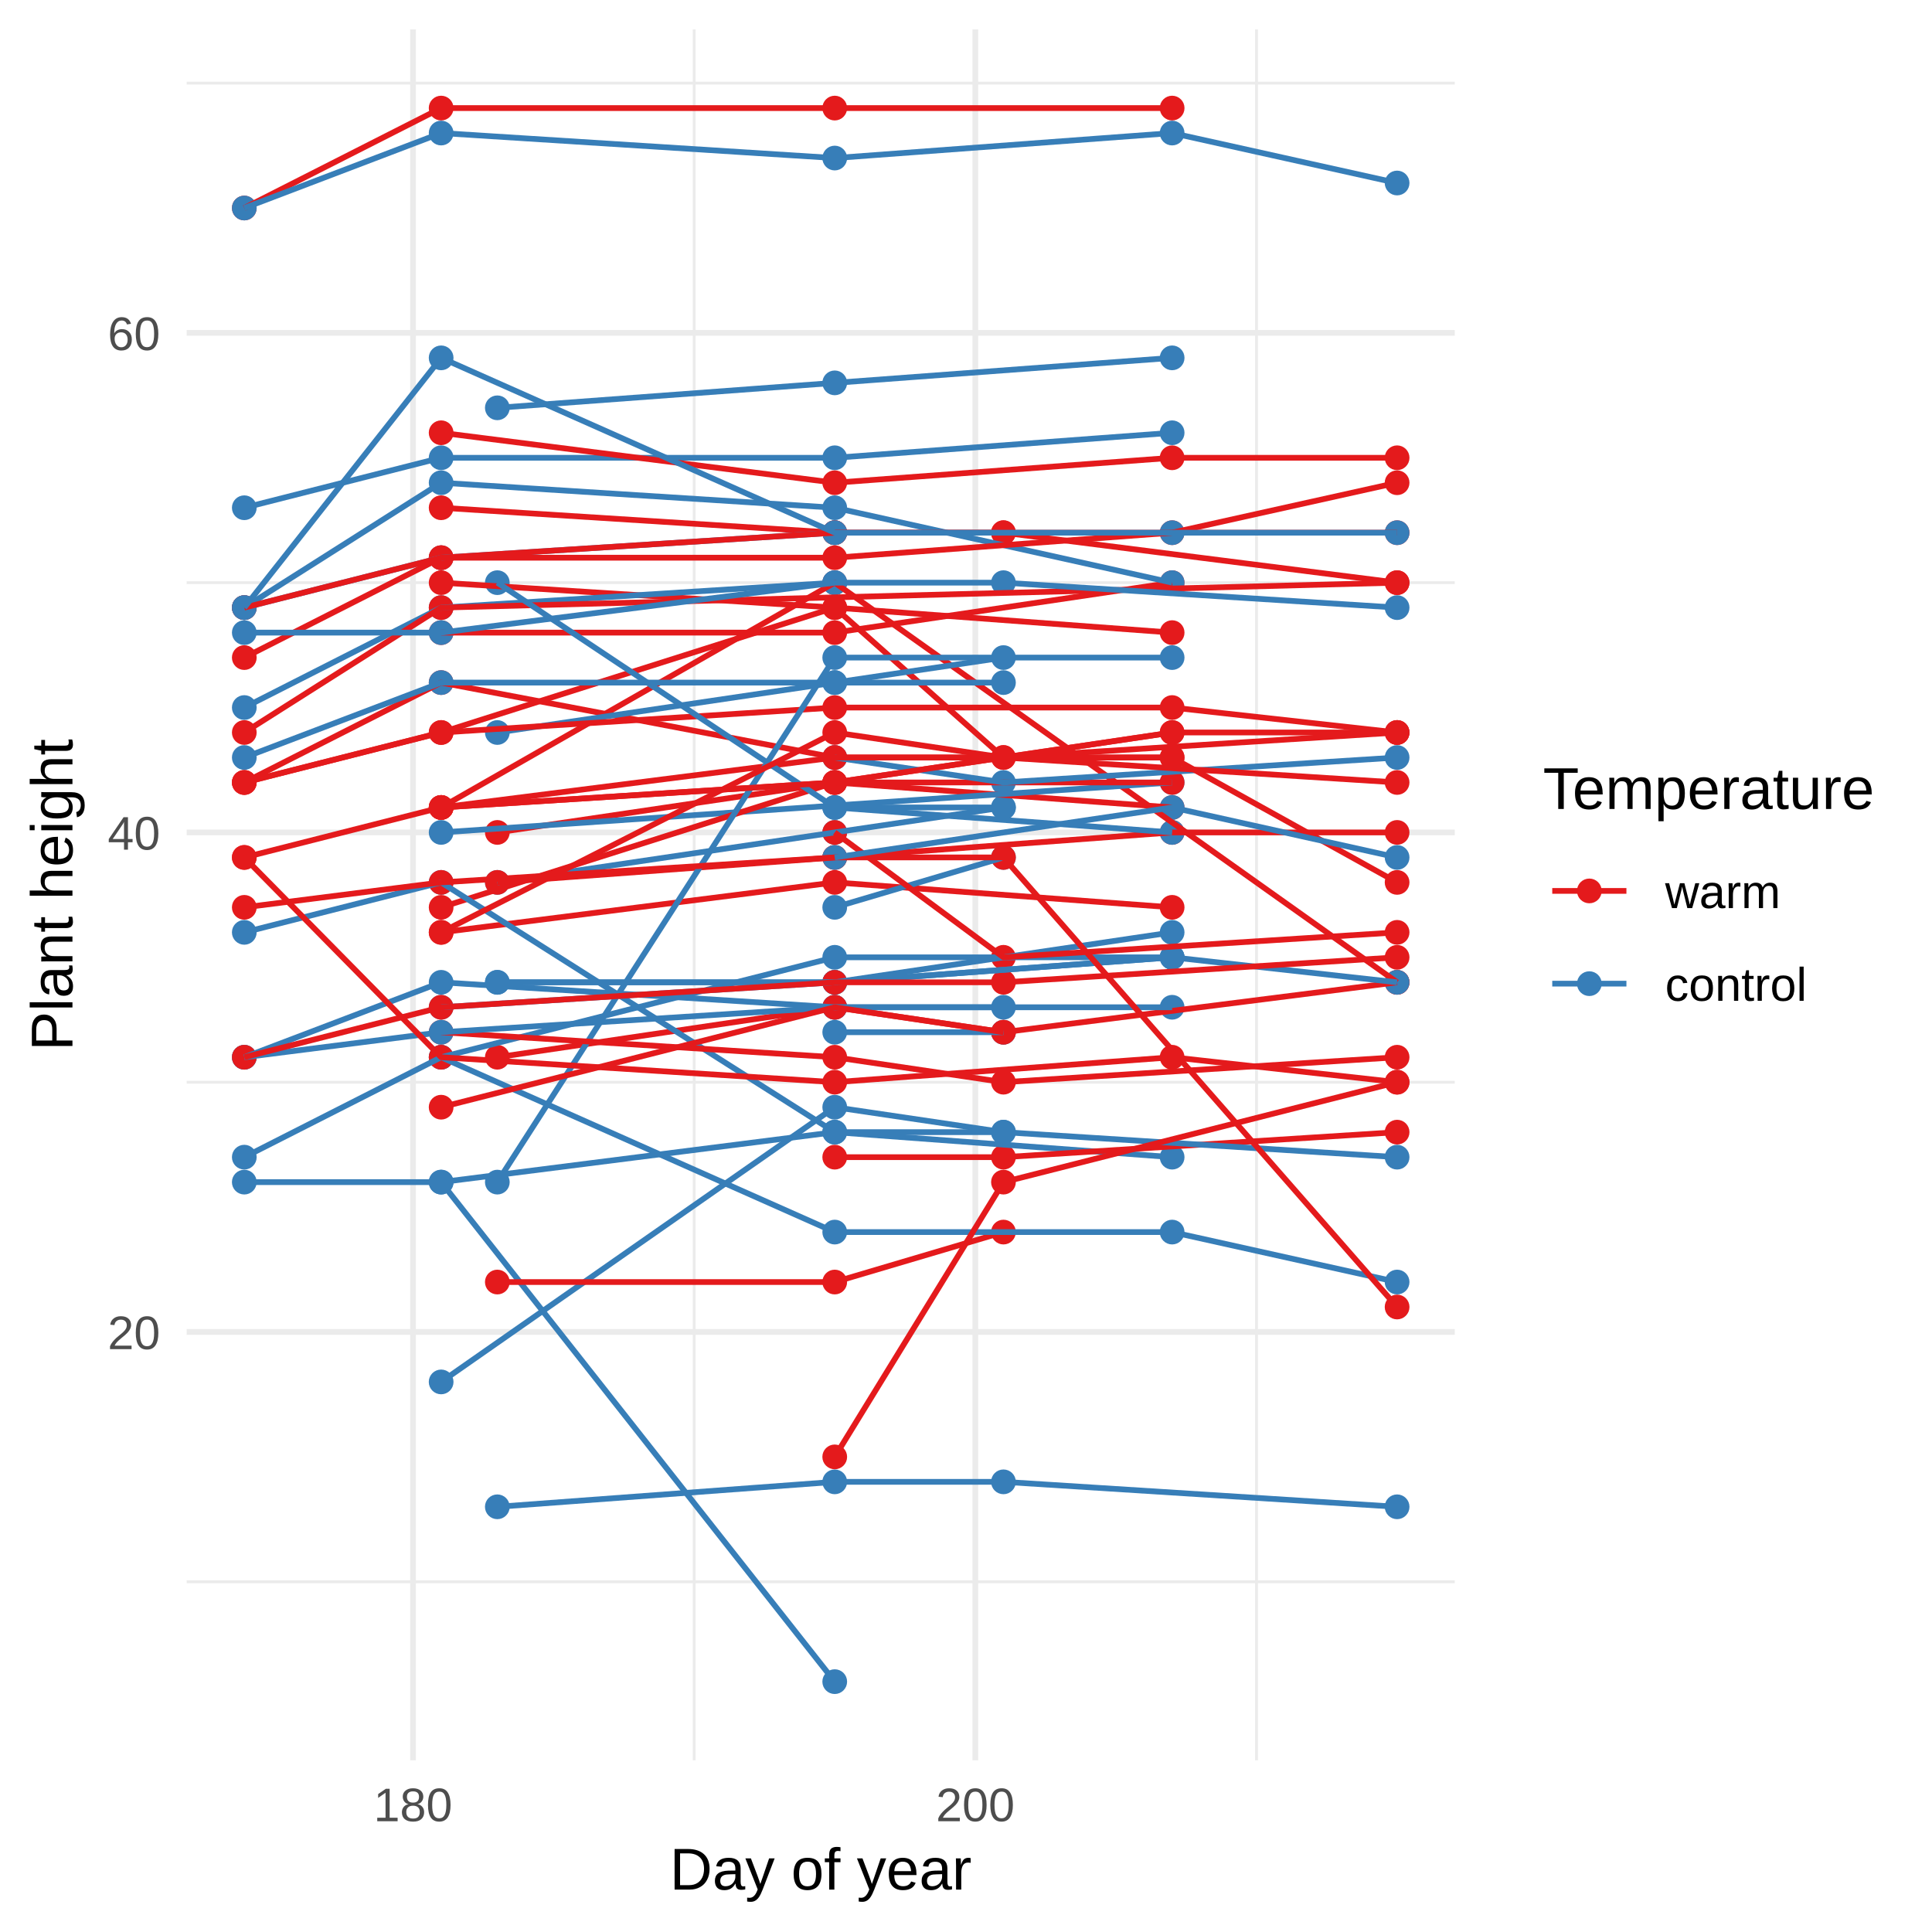
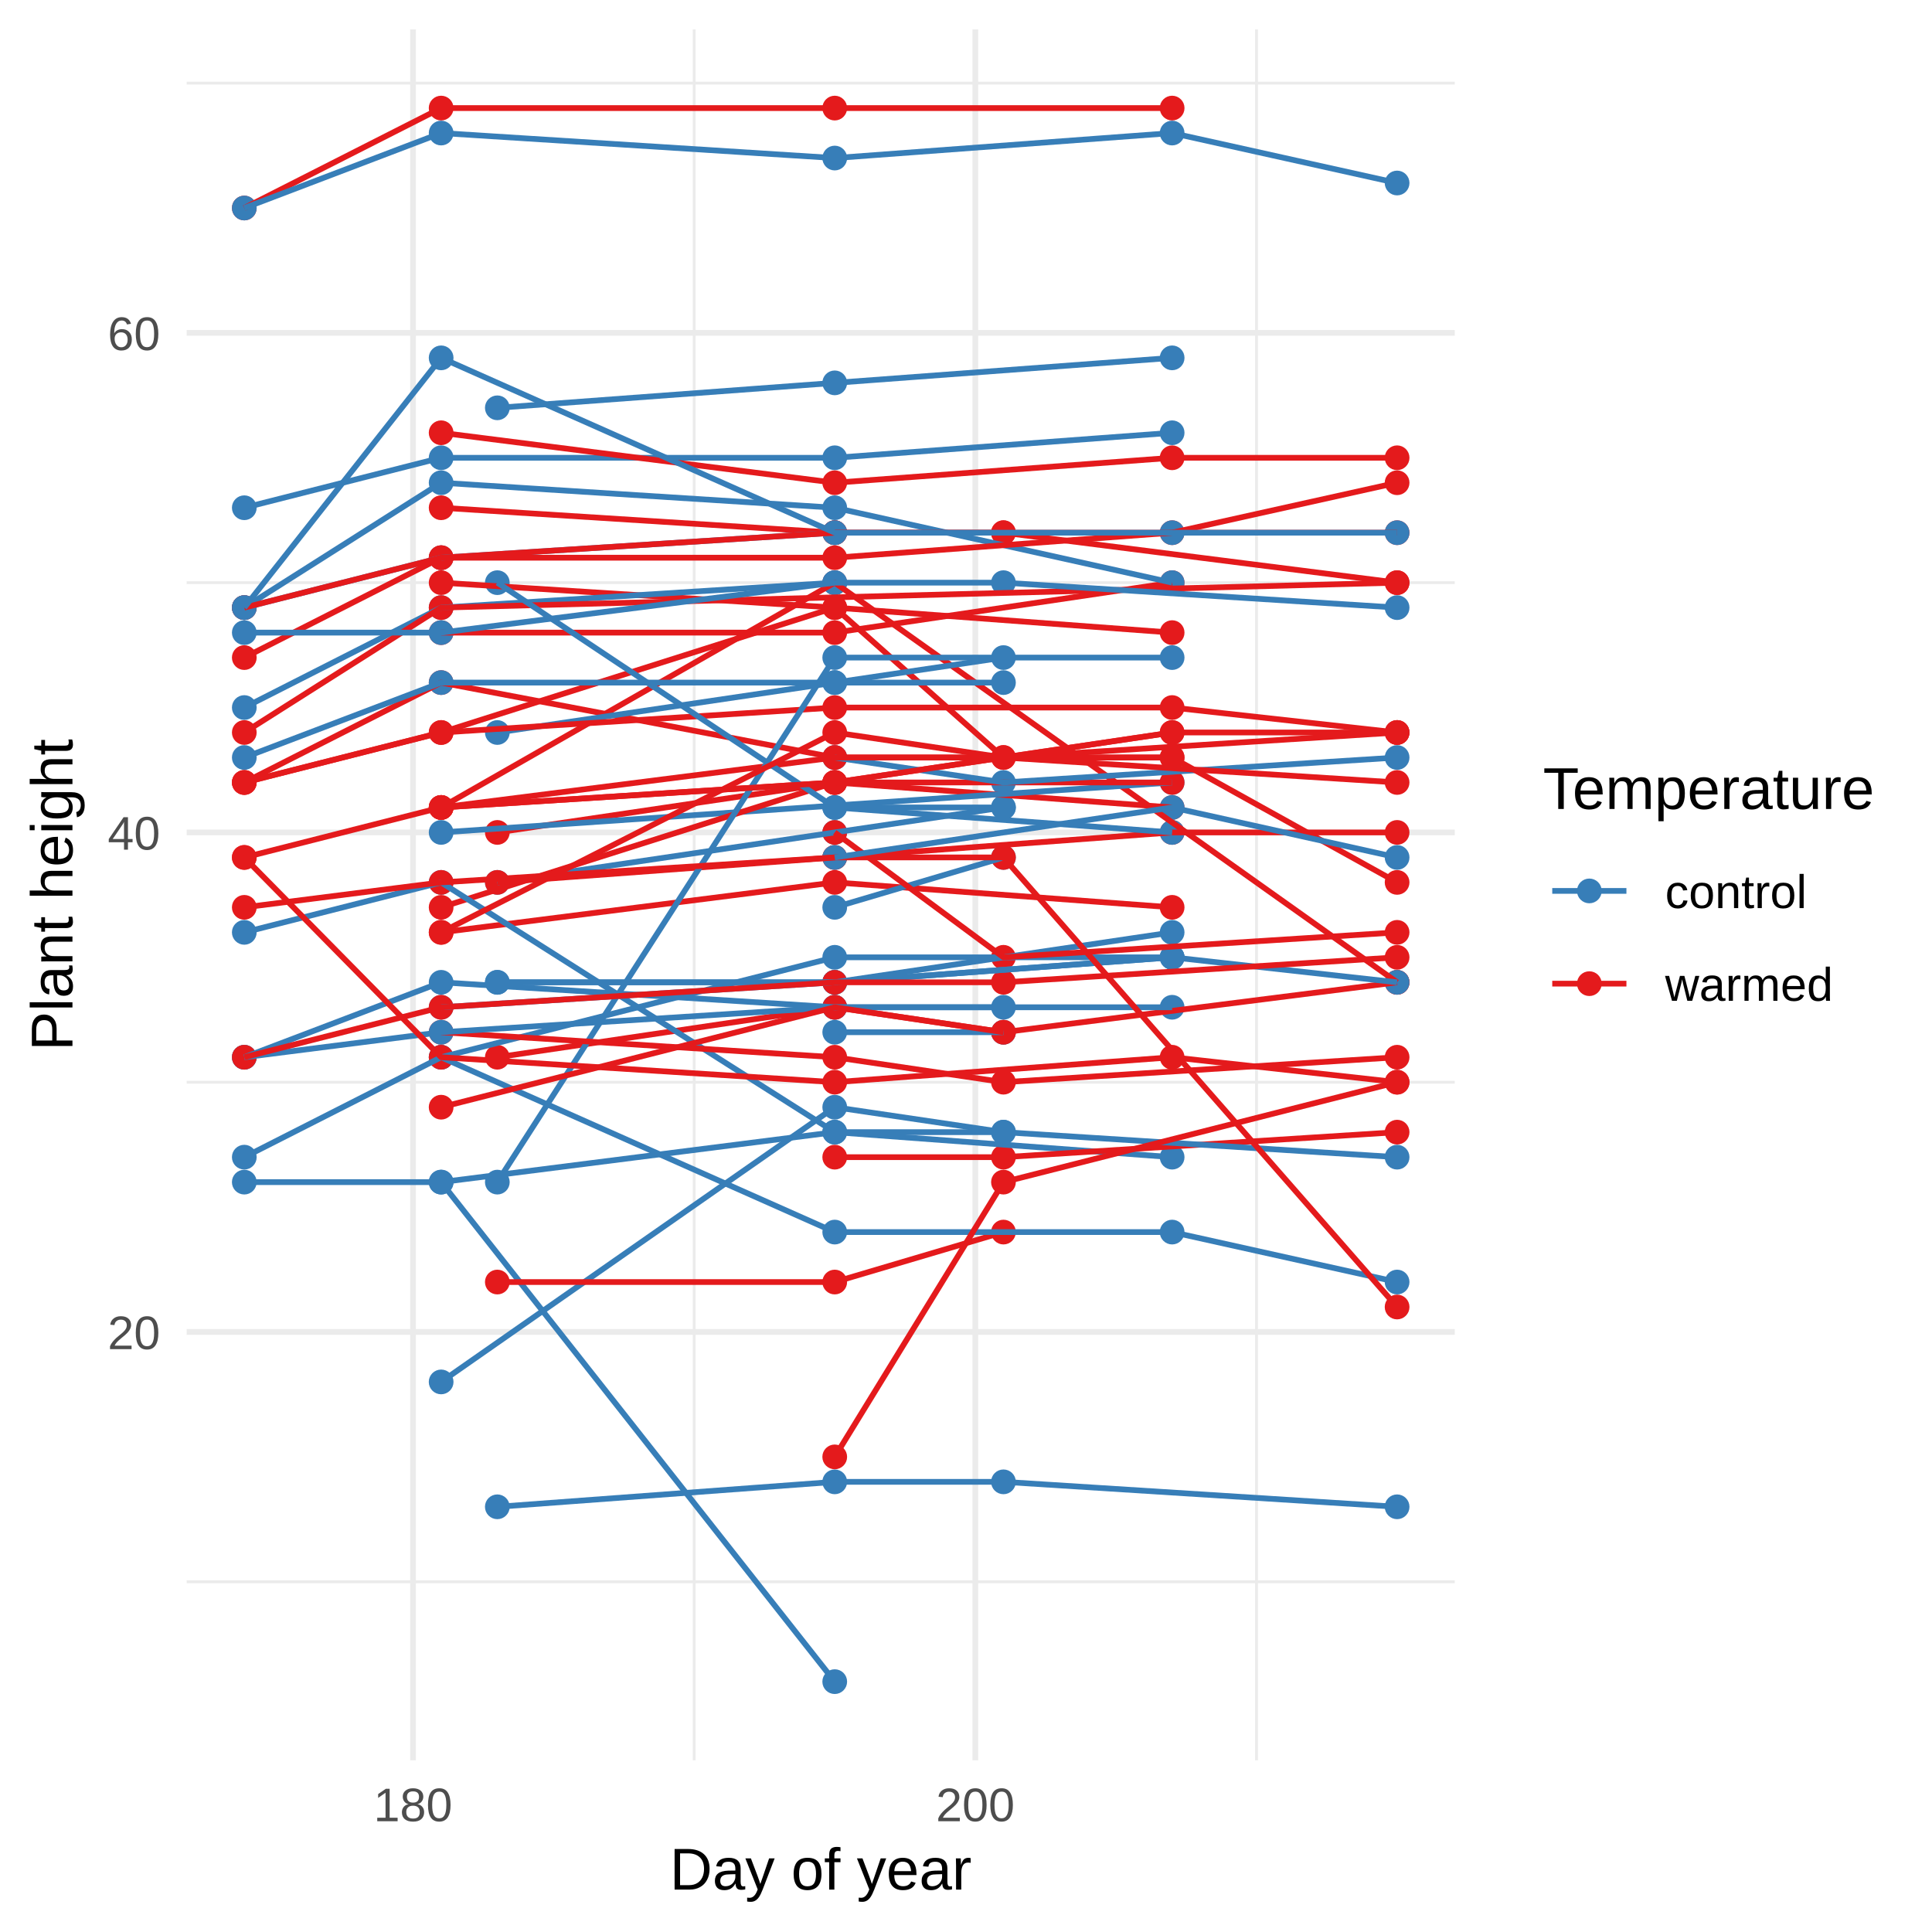
<svg xmlns="http://www.w3.org/2000/svg" class="svglite" width="360.00pt" height="360.00pt" viewBox="0 0 360.00 360.00">
  <defs>
    <style type="text/css">
    .svglite line, .svglite polyline, .svglite polygon, .svglite path, .svglite rect, .svglite circle {
      fill: none;
      stroke: #000000;
      stroke-linecap: round;
      stroke-linejoin: round;
      stroke-miterlimit: 10.00;
    }
    .svglite text {
      white-space: pre;
    }
  </style>
  </defs>
  <rect width="100%" height="100%" style="stroke: none; fill: #FFFFFF;" />
  <defs>
    <clipPath id="cpMC4wMHwzNjAuMDB8MC4wMHwzNjAuMDA=">
      <rect x="0.00" y="0.00" width="360.00" height="360.00" />
    </clipPath>
  </defs>
  <g clip-path="url(#cpMC4wMHwzNjAuMDB8MC4wMHwzNjAuMDA=)">
</g>
  <defs>
    <clipPath id="cpMzQuNzh8MjcxLjA3fDUuNDh8MzI4LjAx">
      <rect x="34.78" y="5.48" width="236.29" height="322.53" />
    </clipPath>
  </defs>
  <g clip-path="url(#cpMzQuNzh8MjcxLjA3fDUuNDh8MzI4LjAx)">
    <polyline points="34.78,294.74 271.07,294.74 " style="stroke-width: 0.53; stroke: #EBEBEB; stroke-linecap: butt;" />
    <polyline points="34.78,201.65 271.07,201.65 " style="stroke-width: 0.53; stroke: #EBEBEB; stroke-linecap: butt;" />
    <polyline points="34.78,108.57 271.07,108.57 " style="stroke-width: 0.53; stroke: #EBEBEB; stroke-linecap: butt;" />
    <polyline points="34.78,15.49 271.07,15.49 " style="stroke-width: 0.53; stroke: #EBEBEB; stroke-linecap: butt;" />
    <polyline points="129.35,328.01 129.35,5.48 " style="stroke-width: 0.53; stroke: #EBEBEB; stroke-linecap: butt;" />
    <polyline points="234.13,328.01 234.13,5.48 " style="stroke-width: 0.53; stroke: #EBEBEB; stroke-linecap: butt;" />
    <polyline points="34.78,248.19 271.07,248.19 " style="stroke-width: 1.07; stroke: #EBEBEB; stroke-linecap: butt;" />
    <polyline points="34.78,155.11 271.07,155.11 " style="stroke-width: 1.07; stroke: #EBEBEB; stroke-linecap: butt;" />
    <polyline points="34.78,62.03 271.07,62.03 " style="stroke-width: 1.07; stroke: #EBEBEB; stroke-linecap: butt;" />
    <polyline points="76.96,328.01 76.96,5.48 " style="stroke-width: 1.07; stroke: #EBEBEB; stroke-linecap: butt;" />
    <polyline points="181.74,328.01 181.74,5.48 " style="stroke-width: 1.07; stroke: #EBEBEB; stroke-linecap: butt;" />
    <circle cx="82.20" cy="220.27" r="1.95" style="stroke-width: 0.71; stroke: #377EB8; fill: #377EB8;" />
    <circle cx="155.54" cy="313.35" r="1.95" style="stroke-width: 0.71; stroke: #377EB8; fill: #377EB8;" />
    <circle cx="45.52" cy="94.61" r="1.95" style="stroke-width: 0.71; stroke: #377EB8; fill: #377EB8;" />
    <circle cx="82.20" cy="85.30" r="1.95" style="stroke-width: 0.71; stroke: #377EB8; fill: #377EB8;" />
    <circle cx="155.54" cy="85.30" r="1.95" style="stroke-width: 0.71; stroke: #377EB8; fill: #377EB8;" />
    <circle cx="218.41" cy="80.64" r="1.95" style="stroke-width: 0.71; stroke: #377EB8; fill: #377EB8;" />
    <circle cx="82.20" cy="117.88" r="1.95" style="stroke-width: 0.71; stroke: #E41A1C; fill: #E41A1C;" />
    <circle cx="155.54" cy="117.88" r="1.95" style="stroke-width: 0.71; stroke: #E41A1C; fill: #E41A1C;" />
    <circle cx="218.41" cy="108.57" r="1.95" style="stroke-width: 0.71; stroke: #E41A1C; fill: #E41A1C;" />
    <circle cx="45.52" cy="145.80" r="1.95" style="stroke-width: 0.71; stroke: #E41A1C; fill: #E41A1C;" />
    <circle cx="82.20" cy="127.19" r="1.95" style="stroke-width: 0.71; stroke: #E41A1C; fill: #E41A1C;" />
    <circle cx="155.54" cy="141.15" r="1.95" style="stroke-width: 0.71; stroke: #E41A1C; fill: #E41A1C;" />
    <circle cx="218.41" cy="141.15" r="1.95" style="stroke-width: 0.71; stroke: #E41A1C; fill: #E41A1C;" />
    <circle cx="92.67" cy="183.04" r="1.95" style="stroke-width: 0.71; stroke: #377EB8; fill: #377EB8;" />
    <circle cx="155.54" cy="183.04" r="1.95" style="stroke-width: 0.71; stroke: #377EB8; fill: #377EB8;" />
    <circle cx="218.41" cy="173.73" r="1.95" style="stroke-width: 0.71; stroke: #377EB8; fill: #377EB8;" />
    <circle cx="92.67" cy="155.11" r="1.95" style="stroke-width: 0.71; stroke: #E41A1C; fill: #E41A1C;" />
    <circle cx="155.54" cy="145.80" r="1.95" style="stroke-width: 0.71; stroke: #E41A1C; fill: #E41A1C;" />
    <circle cx="218.41" cy="150.46" r="1.95" style="stroke-width: 0.71; stroke: #E41A1C; fill: #E41A1C;" />
    <circle cx="45.52" cy="145.80" r="1.95" style="stroke-width: 0.71; stroke: #E41A1C; fill: #E41A1C;" />
    <circle cx="82.20" cy="136.49" r="1.95" style="stroke-width: 0.71; stroke: #E41A1C; fill: #E41A1C;" />
    <circle cx="155.54" cy="113.22" r="1.95" style="stroke-width: 0.71; stroke: #E41A1C; fill: #E41A1C;" />
    <circle cx="186.98" cy="141.15" r="1.95" style="stroke-width: 0.71; stroke: #E41A1C; fill: #E41A1C;" />
    <circle cx="260.33" cy="136.49" r="1.95" style="stroke-width: 0.71; stroke: #E41A1C; fill: #E41A1C;" />
    <circle cx="82.20" cy="94.61" r="1.95" style="stroke-width: 0.71; stroke: #E41A1C; fill: #E41A1C;" />
    <circle cx="155.54" cy="99.26" r="1.95" style="stroke-width: 0.71; stroke: #E41A1C; fill: #E41A1C;" />
    <circle cx="186.98" cy="99.26" r="1.95" style="stroke-width: 0.71; stroke: #E41A1C; fill: #E41A1C;" />
    <circle cx="260.33" cy="99.26" r="1.95" style="stroke-width: 0.71; stroke: #E41A1C; fill: #E41A1C;" />
    <circle cx="82.20" cy="257.50" r="1.95" style="stroke-width: 0.71; stroke: #377EB8; fill: #377EB8;" />
    <circle cx="155.54" cy="206.31" r="1.95" style="stroke-width: 0.71; stroke: #377EB8; fill: #377EB8;" />
    <circle cx="186.98" cy="210.96" r="1.95" style="stroke-width: 0.71; stroke: #377EB8; fill: #377EB8;" />
    <circle cx="82.20" cy="150.46" r="1.95" style="stroke-width: 0.71; stroke: #E41A1C; fill: #E41A1C;" />
    <circle cx="155.54" cy="108.57" r="1.95" style="stroke-width: 0.71; stroke: #E41A1C; fill: #E41A1C;" />
    <circle cx="260.33" cy="183.04" r="1.95" style="stroke-width: 0.71; stroke: #E41A1C; fill: #E41A1C;" />
    <circle cx="92.67" cy="136.49" r="1.95" style="stroke-width: 0.71; stroke: #377EB8; fill: #377EB8;" />
    <circle cx="155.54" cy="127.19" r="1.95" style="stroke-width: 0.71; stroke: #377EB8; fill: #377EB8;" />
    <circle cx="186.98" cy="127.19" r="1.95" style="stroke-width: 0.71; stroke: #377EB8; fill: #377EB8;" />
    <circle cx="92.67" cy="164.42" r="1.95" style="stroke-width: 0.71; stroke: #377EB8; fill: #377EB8;" />
    <circle cx="155.54" cy="155.11" r="1.95" style="stroke-width: 0.71; stroke: #377EB8; fill: #377EB8;" />
    <circle cx="186.98" cy="150.46" r="1.95" style="stroke-width: 0.71; stroke: #377EB8; fill: #377EB8;" />
    <circle cx="92.67" cy="197.00" r="1.95" style="stroke-width: 0.71; stroke: #E41A1C; fill: #E41A1C;" />
    <circle cx="155.54" cy="187.69" r="1.95" style="stroke-width: 0.71; stroke: #E41A1C; fill: #E41A1C;" />
    <circle cx="186.98" cy="192.34" r="1.95" style="stroke-width: 0.71; stroke: #E41A1C; fill: #E41A1C;" />
    <circle cx="260.33" cy="183.04" r="1.95" style="stroke-width: 0.71; stroke: #E41A1C; fill: #E41A1C;" />
    <circle cx="45.52" cy="38.76" r="1.95" style="stroke-width: 0.71; stroke: #E41A1C; fill: #E41A1C;" />
    <circle cx="82.20" cy="20.14" r="1.95" style="stroke-width: 0.71; stroke: #E41A1C; fill: #E41A1C;" />
    <circle cx="155.54" cy="20.14" r="1.95" style="stroke-width: 0.71; stroke: #E41A1C; fill: #E41A1C;" />
    <circle cx="218.41" cy="20.14" r="1.95" style="stroke-width: 0.71; stroke: #E41A1C; fill: #E41A1C;" />
    <circle cx="45.52" cy="113.22" r="1.95" style="stroke-width: 0.71; stroke: #377EB8; fill: #377EB8;" />
    <circle cx="82.20" cy="89.95" r="1.95" style="stroke-width: 0.71; stroke: #377EB8; fill: #377EB8;" />
    <circle cx="155.54" cy="94.61" r="1.95" style="stroke-width: 0.71; stroke: #377EB8; fill: #377EB8;" />
    <circle cx="218.41" cy="108.57" r="1.95" style="stroke-width: 0.71; stroke: #377EB8; fill: #377EB8;" />
    <circle cx="82.20" cy="108.57" r="1.95" style="stroke-width: 0.71; stroke: #E41A1C; fill: #E41A1C;" />
    <circle cx="155.54" cy="113.22" r="1.95" style="stroke-width: 0.71; stroke: #E41A1C; fill: #E41A1C;" />
    <circle cx="218.41" cy="117.88" r="1.95" style="stroke-width: 0.71; stroke: #E41A1C; fill: #E41A1C;" />
    <circle cx="82.20" cy="173.73" r="1.95" style="stroke-width: 0.71; stroke: #E41A1C; fill: #E41A1C;" />
    <circle cx="155.54" cy="164.42" r="1.95" style="stroke-width: 0.71; stroke: #E41A1C; fill: #E41A1C;" />
    <circle cx="218.41" cy="169.07" r="1.95" style="stroke-width: 0.71; stroke: #E41A1C; fill: #E41A1C;" />
    <circle cx="45.52" cy="113.22" r="1.95" style="stroke-width: 0.71; stroke: #377EB8; fill: #377EB8;" />
    <circle cx="82.20" cy="103.92" r="1.95" style="stroke-width: 0.71; stroke: #377EB8; fill: #377EB8;" />
    <circle cx="155.54" cy="99.26" r="1.95" style="stroke-width: 0.71; stroke: #377EB8; fill: #377EB8;" />
    <circle cx="45.52" cy="131.84" r="1.95" style="stroke-width: 0.71; stroke: #377EB8; fill: #377EB8;" />
    <circle cx="82.20" cy="113.22" r="1.95" style="stroke-width: 0.71; stroke: #377EB8; fill: #377EB8;" />
    <circle cx="155.54" cy="108.57" r="1.95" style="stroke-width: 0.71; stroke: #377EB8; fill: #377EB8;" />
    <circle cx="45.52" cy="215.62" r="1.95" style="stroke-width: 0.71; stroke: #377EB8; fill: #377EB8;" />
    <circle cx="82.20" cy="197.00" r="1.95" style="stroke-width: 0.71; stroke: #377EB8; fill: #377EB8;" />
    <circle cx="155.54" cy="178.38" r="1.95" style="stroke-width: 0.71; stroke: #377EB8; fill: #377EB8;" />
    <circle cx="218.41" cy="178.38" r="1.95" style="stroke-width: 0.71; stroke: #377EB8; fill: #377EB8;" />
    <circle cx="82.20" cy="155.11" r="1.95" style="stroke-width: 0.71; stroke: #377EB8; fill: #377EB8;" />
    <circle cx="218.41" cy="145.80" r="1.95" style="stroke-width: 0.71; stroke: #377EB8; fill: #377EB8;" />
    <circle cx="82.20" cy="169.07" r="1.95" style="stroke-width: 0.71; stroke: #E41A1C; fill: #E41A1C;" />
    <circle cx="155.54" cy="145.80" r="1.95" style="stroke-width: 0.71; stroke: #E41A1C; fill: #E41A1C;" />
    <circle cx="218.41" cy="145.80" r="1.95" style="stroke-width: 0.71; stroke: #E41A1C; fill: #E41A1C;" />
    <circle cx="82.20" cy="150.46" r="1.95" style="stroke-width: 0.71; stroke: #E41A1C; fill: #E41A1C;" />
    <circle cx="155.54" cy="145.80" r="1.95" style="stroke-width: 0.71; stroke: #E41A1C; fill: #E41A1C;" />
    <circle cx="218.41" cy="136.49" r="1.95" style="stroke-width: 0.71; stroke: #E41A1C; fill: #E41A1C;" />
    <circle cx="92.67" cy="75.99" r="1.95" style="stroke-width: 0.71; stroke: #377EB8; fill: #377EB8;" />
    <circle cx="155.54" cy="71.34" r="1.95" style="stroke-width: 0.71; stroke: #377EB8; fill: #377EB8;" />
    <circle cx="218.41" cy="66.68" r="1.95" style="stroke-width: 0.71; stroke: #377EB8; fill: #377EB8;" />
    <circle cx="155.54" cy="141.15" r="1.95" style="stroke-width: 0.71; stroke: #377EB8; fill: #377EB8;" />
    <circle cx="186.98" cy="145.80" r="1.95" style="stroke-width: 0.71; stroke: #377EB8; fill: #377EB8;" />
    <circle cx="260.33" cy="141.15" r="1.95" style="stroke-width: 0.71; stroke: #377EB8; fill: #377EB8;" />
    <circle cx="155.54" cy="169.07" r="1.95" style="stroke-width: 0.71; stroke: #377EB8; fill: #377EB8;" />
    <circle cx="186.98" cy="159.77" r="1.95" style="stroke-width: 0.71; stroke: #377EB8; fill: #377EB8;" />
    <circle cx="45.52" cy="113.22" r="1.95" style="stroke-width: 0.71; stroke: #E41A1C; fill: #E41A1C;" />
    <circle cx="82.20" cy="103.92" r="1.95" style="stroke-width: 0.71; stroke: #E41A1C; fill: #E41A1C;" />
    <circle cx="155.54" cy="99.26" r="1.95" style="stroke-width: 0.71; stroke: #E41A1C; fill: #E41A1C;" />
    <circle cx="186.98" cy="99.26" r="1.95" style="stroke-width: 0.71; stroke: #E41A1C; fill: #E41A1C;" />
    <circle cx="260.33" cy="108.57" r="1.95" style="stroke-width: 0.71; stroke: #E41A1C; fill: #E41A1C;" />
    <circle cx="92.67" cy="238.89" r="1.95" style="stroke-width: 0.71; stroke: #E41A1C; fill: #E41A1C;" />
    <circle cx="155.54" cy="238.89" r="1.95" style="stroke-width: 0.71; stroke: #E41A1C; fill: #E41A1C;" />
    <circle cx="186.98" cy="229.58" r="1.95" style="stroke-width: 0.71; stroke: #E41A1C; fill: #E41A1C;" />
    <circle cx="45.52" cy="136.49" r="1.95" style="stroke-width: 0.71; stroke: #E41A1C; fill: #E41A1C;" />
    <circle cx="82.20" cy="113.22" r="1.95" style="stroke-width: 0.71; stroke: #E41A1C; fill: #E41A1C;" />
    <circle cx="260.33" cy="108.57" r="1.95" style="stroke-width: 0.71; stroke: #E41A1C; fill: #E41A1C;" />
    <circle cx="92.67" cy="280.77" r="1.95" style="stroke-width: 0.71; stroke: #377EB8; fill: #377EB8;" />
    <circle cx="155.54" cy="276.12" r="1.95" style="stroke-width: 0.71; stroke: #377EB8; fill: #377EB8;" />
    <circle cx="186.98" cy="276.12" r="1.95" style="stroke-width: 0.71; stroke: #377EB8; fill: #377EB8;" />
    <circle cx="260.33" cy="280.77" r="1.95" style="stroke-width: 0.71; stroke: #377EB8; fill: #377EB8;" />
    <circle cx="82.20" cy="150.46" r="1.95" style="stroke-width: 0.71; stroke: #E41A1C; fill: #E41A1C;" />
    <circle cx="155.54" cy="141.15" r="1.95" style="stroke-width: 0.71; stroke: #E41A1C; fill: #E41A1C;" />
    <circle cx="218.41" cy="141.15" r="1.95" style="stroke-width: 0.71; stroke: #E41A1C; fill: #E41A1C;" />
    <circle cx="260.33" cy="164.42" r="1.95" style="stroke-width: 0.71; stroke: #E41A1C; fill: #E41A1C;" />
    <circle cx="82.20" cy="80.64" r="1.95" style="stroke-width: 0.71; stroke: #E41A1C; fill: #E41A1C;" />
    <circle cx="155.54" cy="89.95" r="1.95" style="stroke-width: 0.71; stroke: #E41A1C; fill: #E41A1C;" />
    <circle cx="218.41" cy="85.30" r="1.95" style="stroke-width: 0.71; stroke: #E41A1C; fill: #E41A1C;" />
    <circle cx="260.33" cy="85.30" r="1.95" style="stroke-width: 0.71; stroke: #E41A1C; fill: #E41A1C;" />
    <circle cx="45.52" cy="145.80" r="1.95" style="stroke-width: 0.71; stroke: #E41A1C; fill: #E41A1C;" />
    <circle cx="82.20" cy="136.49" r="1.95" style="stroke-width: 0.71; stroke: #E41A1C; fill: #E41A1C;" />
    <circle cx="155.54" cy="131.84" r="1.95" style="stroke-width: 0.71; stroke: #E41A1C; fill: #E41A1C;" />
    <circle cx="218.41" cy="131.84" r="1.95" style="stroke-width: 0.71; stroke: #E41A1C; fill: #E41A1C;" />
    <circle cx="260.33" cy="136.49" r="1.95" style="stroke-width: 0.71; stroke: #E41A1C; fill: #E41A1C;" />
    <circle cx="45.52" cy="173.73" r="1.95" style="stroke-width: 0.71; stroke: #377EB8; fill: #377EB8;" />
    <circle cx="82.20" cy="164.42" r="1.95" style="stroke-width: 0.71; stroke: #377EB8; fill: #377EB8;" />
    <circle cx="155.54" cy="210.96" r="1.95" style="stroke-width: 0.71; stroke: #377EB8; fill: #377EB8;" />
    <circle cx="218.41" cy="215.62" r="1.95" style="stroke-width: 0.71; stroke: #377EB8; fill: #377EB8;" />
    <circle cx="82.20" cy="197.00" r="1.95" style="stroke-width: 0.71; stroke: #377EB8; fill: #377EB8;" />
    <circle cx="155.54" cy="229.58" r="1.95" style="stroke-width: 0.71; stroke: #377EB8; fill: #377EB8;" />
    <circle cx="218.41" cy="229.58" r="1.95" style="stroke-width: 0.71; stroke: #377EB8; fill: #377EB8;" />
    <circle cx="260.33" cy="238.89" r="1.95" style="stroke-width: 0.71; stroke: #377EB8; fill: #377EB8;" />
    <circle cx="82.20" cy="187.69" r="1.95" style="stroke-width: 0.71; stroke: #377EB8; fill: #377EB8;" />
    <circle cx="155.54" cy="183.04" r="1.95" style="stroke-width: 0.71; stroke: #377EB8; fill: #377EB8;" />
    <circle cx="218.41" cy="178.38" r="1.95" style="stroke-width: 0.71; stroke: #377EB8; fill: #377EB8;" />
    <circle cx="260.33" cy="183.04" r="1.95" style="stroke-width: 0.71; stroke: #377EB8; fill: #377EB8;" />
    <circle cx="92.67" cy="164.42" r="1.95" style="stroke-width: 0.71; stroke: #E41A1C; fill: #E41A1C;" />
    <circle cx="155.54" cy="159.77" r="1.95" style="stroke-width: 0.71; stroke: #E41A1C; fill: #E41A1C;" />
    <circle cx="218.41" cy="155.11" r="1.95" style="stroke-width: 0.71; stroke: #E41A1C; fill: #E41A1C;" />
    <circle cx="260.33" cy="155.11" r="1.95" style="stroke-width: 0.71; stroke: #E41A1C; fill: #E41A1C;" />
    <circle cx="92.67" cy="108.57" r="1.95" style="stroke-width: 0.71; stroke: #377EB8; fill: #377EB8;" />
    <circle cx="155.54" cy="150.46" r="1.95" style="stroke-width: 0.71; stroke: #377EB8; fill: #377EB8;" />
    <circle cx="218.41" cy="155.11" r="1.95" style="stroke-width: 0.71; stroke: #377EB8; fill: #377EB8;" />
    <circle cx="92.67" cy="183.04" r="1.95" style="stroke-width: 0.71; stroke: #377EB8; fill: #377EB8;" />
    <circle cx="155.54" cy="183.04" r="1.95" style="stroke-width: 0.71; stroke: #377EB8; fill: #377EB8;" />
    <circle cx="218.41" cy="178.38" r="1.95" style="stroke-width: 0.71; stroke: #377EB8; fill: #377EB8;" />
    <circle cx="92.67" cy="220.27" r="1.95" style="stroke-width: 0.71; stroke: #377EB8; fill: #377EB8;" />
    <circle cx="155.54" cy="122.53" r="1.95" style="stroke-width: 0.71; stroke: #377EB8; fill: #377EB8;" />
    <circle cx="218.41" cy="122.53" r="1.95" style="stroke-width: 0.71; stroke: #377EB8; fill: #377EB8;" />
    <circle cx="155.54" cy="155.11" r="1.95" style="stroke-width: 0.71; stroke: #E41A1C; fill: #E41A1C;" />
    <circle cx="186.98" cy="178.38" r="1.95" style="stroke-width: 0.71; stroke: #E41A1C; fill: #E41A1C;" />
    <circle cx="260.33" cy="173.73" r="1.95" style="stroke-width: 0.71; stroke: #E41A1C; fill: #E41A1C;" />
    <circle cx="82.20" cy="192.34" r="1.95" style="stroke-width: 0.71; stroke: #E41A1C; fill: #E41A1C;" />
    <circle cx="155.54" cy="197.00" r="1.95" style="stroke-width: 0.71; stroke: #E41A1C; fill: #E41A1C;" />
    <circle cx="186.98" cy="201.65" r="1.95" style="stroke-width: 0.71; stroke: #E41A1C; fill: #E41A1C;" />
    <circle cx="260.33" cy="197.00" r="1.95" style="stroke-width: 0.71; stroke: #E41A1C; fill: #E41A1C;" />
    <circle cx="45.52" cy="197.00" r="1.95" style="stroke-width: 0.71; stroke: #377EB8; fill: #377EB8;" />
    <circle cx="82.20" cy="183.04" r="1.95" style="stroke-width: 0.71; stroke: #377EB8; fill: #377EB8;" />
    <circle cx="155.54" cy="187.69" r="1.95" style="stroke-width: 0.71; stroke: #377EB8; fill: #377EB8;" />
    <circle cx="186.98" cy="187.69" r="1.95" style="stroke-width: 0.71; stroke: #377EB8; fill: #377EB8;" />
    <circle cx="45.52" cy="141.15" r="1.95" style="stroke-width: 0.71; stroke: #377EB8; fill: #377EB8;" />
    <circle cx="82.20" cy="127.19" r="1.95" style="stroke-width: 0.71; stroke: #377EB8; fill: #377EB8;" />
    <circle cx="155.54" cy="127.19" r="1.95" style="stroke-width: 0.71; stroke: #377EB8; fill: #377EB8;" />
    <circle cx="186.98" cy="122.53" r="1.95" style="stroke-width: 0.71; stroke: #377EB8; fill: #377EB8;" />
    <circle cx="155.54" cy="192.34" r="1.95" style="stroke-width: 0.71; stroke: #377EB8; fill: #377EB8;" />
    <circle cx="186.98" cy="192.34" r="1.95" style="stroke-width: 0.71; stroke: #377EB8; fill: #377EB8;" />
    <circle cx="155.54" cy="215.62" r="1.95" style="stroke-width: 0.71; stroke: #E41A1C; fill: #E41A1C;" />
    <circle cx="186.98" cy="215.62" r="1.95" style="stroke-width: 0.71; stroke: #E41A1C; fill: #E41A1C;" />
    <circle cx="260.33" cy="210.96" r="1.95" style="stroke-width: 0.71; stroke: #E41A1C; fill: #E41A1C;" />
    <circle cx="155.54" cy="150.46" r="1.95" style="stroke-width: 0.71; stroke: #377EB8; fill: #377EB8;" />
    <circle cx="186.98" cy="150.46" r="1.95" style="stroke-width: 0.71; stroke: #377EB8; fill: #377EB8;" />
    <circle cx="45.52" cy="197.00" r="1.95" style="stroke-width: 0.71; stroke: #377EB8; fill: #377EB8;" />
    <circle cx="82.20" cy="192.34" r="1.95" style="stroke-width: 0.71; stroke: #377EB8; fill: #377EB8;" />
    <circle cx="155.54" cy="187.69" r="1.95" style="stroke-width: 0.71; stroke: #377EB8; fill: #377EB8;" />
    <circle cx="218.41" cy="187.69" r="1.95" style="stroke-width: 0.71; stroke: #377EB8; fill: #377EB8;" />
    <circle cx="45.52" cy="38.76" r="1.95" style="stroke-width: 0.71; stroke: #377EB8; fill: #377EB8;" />
    <circle cx="82.20" cy="24.79" r="1.95" style="stroke-width: 0.71; stroke: #377EB8; fill: #377EB8;" />
    <circle cx="155.54" cy="29.45" r="1.95" style="stroke-width: 0.71; stroke: #377EB8; fill: #377EB8;" />
    <circle cx="218.41" cy="24.79" r="1.95" style="stroke-width: 0.71; stroke: #377EB8; fill: #377EB8;" />
    <circle cx="260.33" cy="34.10" r="1.95" style="stroke-width: 0.71; stroke: #377EB8; fill: #377EB8;" />
    <circle cx="45.52" cy="122.53" r="1.95" style="stroke-width: 0.71; stroke: #E41A1C; fill: #E41A1C;" />
    <circle cx="82.20" cy="103.92" r="1.95" style="stroke-width: 0.71; stroke: #E41A1C; fill: #E41A1C;" />
    <circle cx="155.54" cy="103.92" r="1.95" style="stroke-width: 0.71; stroke: #E41A1C; fill: #E41A1C;" />
    <circle cx="218.41" cy="99.26" r="1.95" style="stroke-width: 0.71; stroke: #E41A1C; fill: #E41A1C;" />
    <circle cx="260.33" cy="89.95" r="1.95" style="stroke-width: 0.71; stroke: #E41A1C; fill: #E41A1C;" />
    <circle cx="45.52" cy="159.77" r="1.95" style="stroke-width: 0.71; stroke: #E41A1C; fill: #E41A1C;" />
    <circle cx="82.20" cy="197.00" r="1.95" style="stroke-width: 0.71; stroke: #E41A1C; fill: #E41A1C;" />
    <circle cx="155.54" cy="201.65" r="1.95" style="stroke-width: 0.71; stroke: #E41A1C; fill: #E41A1C;" />
    <circle cx="218.41" cy="197.00" r="1.95" style="stroke-width: 0.71; stroke: #E41A1C; fill: #E41A1C;" />
    <circle cx="260.33" cy="201.65" r="1.95" style="stroke-width: 0.71; stroke: #E41A1C; fill: #E41A1C;" />
    <circle cx="45.52" cy="220.27" r="1.95" style="stroke-width: 0.71; stroke: #377EB8; fill: #377EB8;" />
    <circle cx="82.20" cy="220.27" r="1.95" style="stroke-width: 0.71; stroke: #377EB8; fill: #377EB8;" />
    <circle cx="155.54" cy="210.96" r="1.95" style="stroke-width: 0.71; stroke: #377EB8; fill: #377EB8;" />
    <circle cx="186.98" cy="210.96" r="1.95" style="stroke-width: 0.71; stroke: #377EB8; fill: #377EB8;" />
    <circle cx="260.33" cy="215.62" r="1.95" style="stroke-width: 0.71; stroke: #377EB8; fill: #377EB8;" />
    <circle cx="45.52" cy="169.07" r="1.95" style="stroke-width: 0.71; stroke: #E41A1C; fill: #E41A1C;" />
    <circle cx="82.20" cy="164.42" r="1.95" style="stroke-width: 0.71; stroke: #E41A1C; fill: #E41A1C;" />
    <circle cx="155.54" cy="159.77" r="1.95" style="stroke-width: 0.71; stroke: #E41A1C; fill: #E41A1C;" />
    <circle cx="186.98" cy="159.77" r="1.95" style="stroke-width: 0.71; stroke: #E41A1C; fill: #E41A1C;" />
    <circle cx="260.33" cy="243.54" r="1.95" style="stroke-width: 0.71; stroke: #E41A1C; fill: #E41A1C;" />
    <circle cx="45.52" cy="197.00" r="1.95" style="stroke-width: 0.71; stroke: #E41A1C; fill: #E41A1C;" />
    <circle cx="82.20" cy="187.69" r="1.95" style="stroke-width: 0.71; stroke: #E41A1C; fill: #E41A1C;" />
    <circle cx="155.54" cy="183.04" r="1.95" style="stroke-width: 0.71; stroke: #E41A1C; fill: #E41A1C;" />
    <circle cx="186.98" cy="183.04" r="1.95" style="stroke-width: 0.71; stroke: #E41A1C; fill: #E41A1C;" />
    <circle cx="260.33" cy="178.38" r="1.95" style="stroke-width: 0.71; stroke: #E41A1C; fill: #E41A1C;" />
    <circle cx="45.52" cy="117.88" r="1.95" style="stroke-width: 0.71; stroke: #377EB8; fill: #377EB8;" />
    <circle cx="82.20" cy="117.88" r="1.95" style="stroke-width: 0.71; stroke: #377EB8; fill: #377EB8;" />
    <circle cx="155.54" cy="108.57" r="1.95" style="stroke-width: 0.71; stroke: #377EB8; fill: #377EB8;" />
    <circle cx="186.98" cy="108.57" r="1.95" style="stroke-width: 0.71; stroke: #377EB8; fill: #377EB8;" />
    <circle cx="260.33" cy="113.22" r="1.95" style="stroke-width: 0.71; stroke: #377EB8; fill: #377EB8;" />
    <circle cx="155.54" cy="159.77" r="1.95" style="stroke-width: 0.71; stroke: #377EB8; fill: #377EB8;" />
    <circle cx="218.41" cy="150.46" r="1.95" style="stroke-width: 0.71; stroke: #377EB8; fill: #377EB8;" />
    <circle cx="260.33" cy="159.77" r="1.95" style="stroke-width: 0.71; stroke: #377EB8; fill: #377EB8;" />
    <circle cx="45.52" cy="159.77" r="1.95" style="stroke-width: 0.71; stroke: #E41A1C; fill: #E41A1C;" />
    <circle cx="82.20" cy="150.46" r="1.95" style="stroke-width: 0.71; stroke: #E41A1C; fill: #E41A1C;" />
    <circle cx="155.54" cy="145.80" r="1.95" style="stroke-width: 0.71; stroke: #E41A1C; fill: #E41A1C;" />
    <circle cx="218.41" cy="136.49" r="1.95" style="stroke-width: 0.71; stroke: #E41A1C; fill: #E41A1C;" />
    <circle cx="260.33" cy="136.49" r="1.95" style="stroke-width: 0.71; stroke: #E41A1C; fill: #E41A1C;" />
    <circle cx="82.20" cy="173.73" r="1.95" style="stroke-width: 0.71; stroke: #E41A1C; fill: #E41A1C;" />
    <circle cx="155.54" cy="136.49" r="1.95" style="stroke-width: 0.71; stroke: #E41A1C; fill: #E41A1C;" />
    <circle cx="186.98" cy="141.15" r="1.95" style="stroke-width: 0.71; stroke: #E41A1C; fill: #E41A1C;" />
    <circle cx="260.33" cy="145.80" r="1.95" style="stroke-width: 0.71; stroke: #E41A1C; fill: #E41A1C;" />
    <circle cx="155.54" cy="271.47" r="1.95" style="stroke-width: 0.71; stroke: #E41A1C; fill: #E41A1C;" />
    <circle cx="186.98" cy="220.27" r="1.95" style="stroke-width: 0.71; stroke: #E41A1C; fill: #E41A1C;" />
    <circle cx="260.33" cy="201.65" r="1.95" style="stroke-width: 0.71; stroke: #E41A1C; fill: #E41A1C;" />
    <circle cx="45.52" cy="113.22" r="1.95" style="stroke-width: 0.71; stroke: #377EB8; fill: #377EB8;" />
    <circle cx="82.20" cy="66.68" r="1.95" style="stroke-width: 0.71; stroke: #377EB8; fill: #377EB8;" />
    <circle cx="155.54" cy="99.26" r="1.95" style="stroke-width: 0.71; stroke: #377EB8; fill: #377EB8;" />
    <circle cx="218.41" cy="99.26" r="1.95" style="stroke-width: 0.71; stroke: #377EB8; fill: #377EB8;" />
    <circle cx="260.33" cy="99.26" r="1.95" style="stroke-width: 0.71; stroke: #377EB8; fill: #377EB8;" />
    <circle cx="82.20" cy="206.31" r="1.95" style="stroke-width: 0.71; stroke: #E41A1C; fill: #E41A1C;" />
    <circle cx="155.54" cy="187.69" r="1.95" style="stroke-width: 0.71; stroke: #E41A1C; fill: #E41A1C;" />
    <circle cx="186.98" cy="192.34" r="1.95" style="stroke-width: 0.71; stroke: #E41A1C; fill: #E41A1C;" />
    <polyline points="82.20,220.27 155.54,313.35 " style="stroke-width: 1.07; stroke: #377EB8; stroke-linecap: butt;" />
    <polyline points="45.52,94.61 82.20,85.30 155.54,85.30 218.41,80.64 " style="stroke-width: 1.07; stroke: #377EB8; stroke-linecap: butt;" />
    <polyline points="82.20,117.88 155.54,117.88 218.41,108.57 " style="stroke-width: 1.07; stroke: #E41A1C; stroke-linecap: butt;" />
    <polyline points="45.52,145.80 82.20,127.19 155.54,141.15 218.41,141.15 " style="stroke-width: 1.07; stroke: #E41A1C; stroke-linecap: butt;" />
    <polyline points="92.67,183.04 155.54,183.04 218.41,173.73 " style="stroke-width: 1.07; stroke: #377EB8; stroke-linecap: butt;" />
    <polyline points="92.67,155.11 155.54,145.80 218.41,150.46 " style="stroke-width: 1.07; stroke: #E41A1C; stroke-linecap: butt;" />
    <polyline points="45.52,145.80 82.20,136.49 155.54,113.22 186.98,141.15 260.33,136.49 " style="stroke-width: 1.07; stroke: #E41A1C; stroke-linecap: butt;" />
    <polyline points="82.20,94.61 155.54,99.26 186.98,99.26 260.33,99.26 " style="stroke-width: 1.07; stroke: #E41A1C; stroke-linecap: butt;" />
    <polyline points="82.20,257.50 155.54,206.31 186.98,210.96 " style="stroke-width: 1.07; stroke: #377EB8; stroke-linecap: butt;" />
    <polyline points="82.20,150.46 155.54,108.57 260.33,183.04 " style="stroke-width: 1.07; stroke: #E41A1C; stroke-linecap: butt;" />
    <polyline points="92.67,136.49 155.54,127.19 186.98,127.19 " style="stroke-width: 1.07; stroke: #377EB8; stroke-linecap: butt;" />
    <polyline points="92.67,164.42 155.54,155.11 186.98,150.46 " style="stroke-width: 1.07; stroke: #377EB8; stroke-linecap: butt;" />
    <polyline points="92.67,197.00 155.54,187.69 186.98,192.34 260.33,183.04 " style="stroke-width: 1.07; stroke: #E41A1C; stroke-linecap: butt;" />
    <polyline points="45.52,38.76 82.20,20.14 155.54,20.14 218.41,20.14 " style="stroke-width: 1.07; stroke: #E41A1C; stroke-linecap: butt;" />
    <polyline points="45.52,113.22 82.20,89.95 155.54,94.61 218.41,108.57 " style="stroke-width: 1.07; stroke: #377EB8; stroke-linecap: butt;" />
    <polyline points="82.20,108.57 155.54,113.22 218.41,117.88 " style="stroke-width: 1.07; stroke: #E41A1C; stroke-linecap: butt;" />
    <polyline points="82.20,173.73 155.54,164.42 218.41,169.07 " style="stroke-width: 1.07; stroke: #E41A1C; stroke-linecap: butt;" />
    <polyline points="45.52,113.22 82.20,103.92 155.54,99.26 " style="stroke-width: 1.07; stroke: #377EB8; stroke-linecap: butt;" />
    <polyline points="45.52,131.84 82.20,113.22 155.54,108.57 " style="stroke-width: 1.07; stroke: #377EB8; stroke-linecap: butt;" />
    <polyline points="45.52,215.62 82.20,197.00 155.54,178.38 218.41,178.38 " style="stroke-width: 1.07; stroke: #377EB8; stroke-linecap: butt;" />
    <polyline points="82.20,155.11 218.41,145.80 " style="stroke-width: 1.07; stroke: #377EB8; stroke-linecap: butt;" />
    <polyline points="82.20,169.07 155.54,145.80 218.41,145.80 " style="stroke-width: 1.07; stroke: #E41A1C; stroke-linecap: butt;" />
    <polyline points="82.20,150.46 155.54,145.80 218.41,136.49 " style="stroke-width: 1.07; stroke: #E41A1C; stroke-linecap: butt;" />
    <polyline points="92.67,75.99 155.54,71.34 218.41,66.68 " style="stroke-width: 1.07; stroke: #377EB8; stroke-linecap: butt;" />
    <polyline points="155.54,141.15 186.98,145.80 260.33,141.15 " style="stroke-width: 1.07; stroke: #377EB8; stroke-linecap: butt;" />
    <polyline points="155.54,169.07 186.98,159.77 " style="stroke-width: 1.07; stroke: #377EB8; stroke-linecap: butt;" />
    <polyline points="45.52,113.22 82.20,103.92 155.54,99.26 186.98,99.26 260.33,108.57 " style="stroke-width: 1.07; stroke: #E41A1C; stroke-linecap: butt;" />
    <polyline points="92.67,238.89 155.54,238.89 186.98,229.58 " style="stroke-width: 1.07; stroke: #E41A1C; stroke-linecap: butt;" />
    <polyline points="45.52,136.49 82.20,113.22 260.33,108.57 " style="stroke-width: 1.07; stroke: #E41A1C; stroke-linecap: butt;" />
    <polyline points="92.67,280.77 155.54,276.12 186.98,276.12 260.33,280.77 " style="stroke-width: 1.07; stroke: #377EB8; stroke-linecap: butt;" />
    <polyline points="82.20,150.46 155.54,141.15 218.41,141.15 260.33,164.42 " style="stroke-width: 1.07; stroke: #E41A1C; stroke-linecap: butt;" />
    <polyline points="82.20,80.64 155.54,89.95 218.41,85.30 260.33,85.30 " style="stroke-width: 1.07; stroke: #E41A1C; stroke-linecap: butt;" />
    <polyline points="45.52,145.80 82.20,136.49 155.54,131.84 218.41,131.84 260.33,136.49 " style="stroke-width: 1.07; stroke: #E41A1C; stroke-linecap: butt;" />
    <polyline points="45.52,173.73 82.20,164.42 155.54,210.96 218.41,215.62 " style="stroke-width: 1.07; stroke: #377EB8; stroke-linecap: butt;" />
    <polyline points="82.20,197.00 155.54,229.58 218.41,229.58 260.33,238.89 " style="stroke-width: 1.07; stroke: #377EB8; stroke-linecap: butt;" />
    <polyline points="82.20,187.69 155.54,183.04 218.41,178.38 260.33,183.04 " style="stroke-width: 1.07; stroke: #377EB8; stroke-linecap: butt;" />
    <polyline points="92.67,164.42 155.54,159.77 218.41,155.11 260.33,155.11 " style="stroke-width: 1.07; stroke: #E41A1C; stroke-linecap: butt;" />
    <polyline points="92.67,108.57 155.54,150.46 218.41,155.11 " style="stroke-width: 1.07; stroke: #377EB8; stroke-linecap: butt;" />
    <polyline points="92.67,183.04 155.54,183.04 218.41,178.38 " style="stroke-width: 1.07; stroke: #377EB8; stroke-linecap: butt;" />
    <polyline points="92.67,220.27 155.54,122.53 218.41,122.53 " style="stroke-width: 1.07; stroke: #377EB8; stroke-linecap: butt;" />
    <polyline points="155.54,155.11 186.98,178.38 260.33,173.73 " style="stroke-width: 1.07; stroke: #E41A1C; stroke-linecap: butt;" />
    <polyline points="82.20,192.34 155.54,197.00 186.98,201.65 260.33,197.00 " style="stroke-width: 1.07; stroke: #E41A1C; stroke-linecap: butt;" />
    <polyline points="45.52,197.00 82.20,183.04 155.54,187.69 186.98,187.69 " style="stroke-width: 1.07; stroke: #377EB8; stroke-linecap: butt;" />
    <polyline points="45.52,141.15 82.20,127.19 155.54,127.19 186.98,122.53 " style="stroke-width: 1.07; stroke: #377EB8; stroke-linecap: butt;" />
    <polyline points="155.54,192.34 186.98,192.34 " style="stroke-width: 1.07; stroke: #377EB8; stroke-linecap: butt;" />
    <polyline points="155.54,215.62 186.98,215.62 260.33,210.96 " style="stroke-width: 1.07; stroke: #E41A1C; stroke-linecap: butt;" />
    <polyline points="155.54,150.46 186.98,150.46 " style="stroke-width: 1.07; stroke: #377EB8; stroke-linecap: butt;" />
    <polyline points="45.52,197.00 82.20,192.34 155.54,187.69 218.41,187.69 " style="stroke-width: 1.07; stroke: #377EB8; stroke-linecap: butt;" />
    <polyline points="45.52,38.76 82.20,24.79 155.54,29.45 218.41,24.79 260.33,34.10 " style="stroke-width: 1.07; stroke: #377EB8; stroke-linecap: butt;" />
    <polyline points="45.52,122.53 82.20,103.92 155.54,103.92 218.41,99.26 260.33,89.95 " style="stroke-width: 1.07; stroke: #E41A1C; stroke-linecap: butt;" />
    <polyline points="45.52,159.77 82.20,197.00 155.54,201.65 218.41,197.00 260.33,201.65 " style="stroke-width: 1.07; stroke: #E41A1C; stroke-linecap: butt;" />
    <polyline points="45.52,220.27 82.20,220.27 155.54,210.96 186.98,210.96 260.33,215.62 " style="stroke-width: 1.07; stroke: #377EB8; stroke-linecap: butt;" />
    <polyline points="45.52,169.07 82.20,164.42 155.54,159.77 186.98,159.77 260.33,243.54 " style="stroke-width: 1.07; stroke: #E41A1C; stroke-linecap: butt;" />
    <polyline points="45.52,197.00 82.20,187.69 155.54,183.04 186.98,183.04 260.33,178.38 " style="stroke-width: 1.07; stroke: #E41A1C; stroke-linecap: butt;" />
    <polyline points="45.52,117.88 82.20,117.88 155.54,108.57 186.98,108.57 260.33,113.22 " style="stroke-width: 1.07; stroke: #377EB8; stroke-linecap: butt;" />
    <polyline points="155.54,159.77 218.41,150.46 260.33,159.77 " style="stroke-width: 1.07; stroke: #377EB8; stroke-linecap: butt;" />
    <polyline points="45.52,159.77 82.20,150.46 155.54,145.80 218.41,136.49 260.33,136.49 " style="stroke-width: 1.07; stroke: #E41A1C; stroke-linecap: butt;" />
    <polyline points="82.20,173.73 155.54,136.49 186.98,141.15 260.33,145.80 " style="stroke-width: 1.07; stroke: #E41A1C; stroke-linecap: butt;" />
    <polyline points="155.54,271.47 186.98,220.27 260.33,201.65 " style="stroke-width: 1.07; stroke: #E41A1C; stroke-linecap: butt;" />
    <polyline points="45.52,113.22 82.20,66.68 155.54,99.26 218.41,99.26 260.33,99.26 " style="stroke-width: 1.07; stroke: #377EB8; stroke-linecap: butt;" />
    <polyline points="82.20,206.31 155.54,187.69 186.98,192.34 " style="stroke-width: 1.07; stroke: #E41A1C; stroke-linecap: butt;" />
  </g>
  <g clip-path="url(#cpMC4wMHwzNjAuMDB8MC4wMHwzNjAuMDA=)">
    <text x="29.85" y="251.40" text-anchor="end" style="font-size: 8.80px;fill: #4D4D4D; font-family: &quot;Arial&quot;;">20</text>
    <text x="29.85" y="158.32" text-anchor="end" style="font-size: 8.80px;fill: #4D4D4D; font-family: &quot;Arial&quot;;">40</text>
    <text x="29.85" y="65.24" text-anchor="end" style="font-size: 8.80px;fill: #4D4D4D; font-family: &quot;Arial&quot;;">60</text>
    <text x="76.96" y="339.36" text-anchor="middle" style="font-size: 8.80px;fill: #4D4D4D; font-family: &quot;Arial&quot;;">180</text>
    <text x="181.74" y="339.36" text-anchor="middle" style="font-size: 8.80px;fill: #4D4D4D; font-family: &quot;Arial&quot;;">200</text>
    <text x="152.92" y="352.10" text-anchor="middle" style="font-size: 11.00px; font-family: &quot;Arial&quot;;">Day of year</text>
    <text transform="translate(13.50,166.75) rotate(-90)" text-anchor="middle" style="font-size: 11.00px; font-family: &quot;Arial&quot;;">Plant height</text>
    <text x="287.51" y="150.74" style="font-size: 11.00px; font-family: &quot;Arial&quot;;">Temperature</text>
-     <circle cx="296.15" cy="166.01" r="1.95" style="stroke-width: 0.71; stroke: #E41A1C; fill: #E41A1C;" />
-     <line x1="289.24" y1="166.01" x2="303.06" y2="166.01" style="stroke-width: 1.07; stroke: #E41A1C; stroke-linecap: butt;" />
-     <circle cx="296.15" cy="183.29" r="1.95" style="stroke-width: 0.71; stroke: #377EB8; fill: #377EB8;" />
-     <line x1="289.24" y1="183.29" x2="303.06" y2="183.29" style="stroke-width: 1.07; stroke: #377EB8; stroke-linecap: butt;" />
-     <text x="310.27" y="169.21" style="font-size: 8.80px; font-family: &quot;Arial&quot;;">warm</text>
-     <text x="310.27" y="186.49" style="font-size: 8.80px; font-family: &quot;Arial&quot;;">control</text>
+     <circle cx="296.15" cy="166.01" r="1.95" style="stroke-width: 0.71; stroke: #377EB8; fill: #377EB8;" />
+     <line x1="289.24" y1="166.01" x2="303.06" y2="166.01" style="stroke-width: 1.07; stroke: #377EB8; stroke-linecap: butt;" />
+     <circle cx="296.15" cy="183.29" r="1.95" style="stroke-width: 0.71; stroke: #E41A1C; fill: #E41A1C;" />
+     <line x1="289.24" y1="183.29" x2="303.06" y2="183.29" style="stroke-width: 1.07; stroke: #E41A1C; stroke-linecap: butt;" />
+     <text x="310.27" y="169.21" style="font-size: 8.80px; font-family: &quot;Arial&quot;;">control</text>
+     <text x="310.27" y="186.49" style="font-size: 8.80px; font-family: &quot;Arial&quot;;">warmed</text>
  </g>
</svg>
